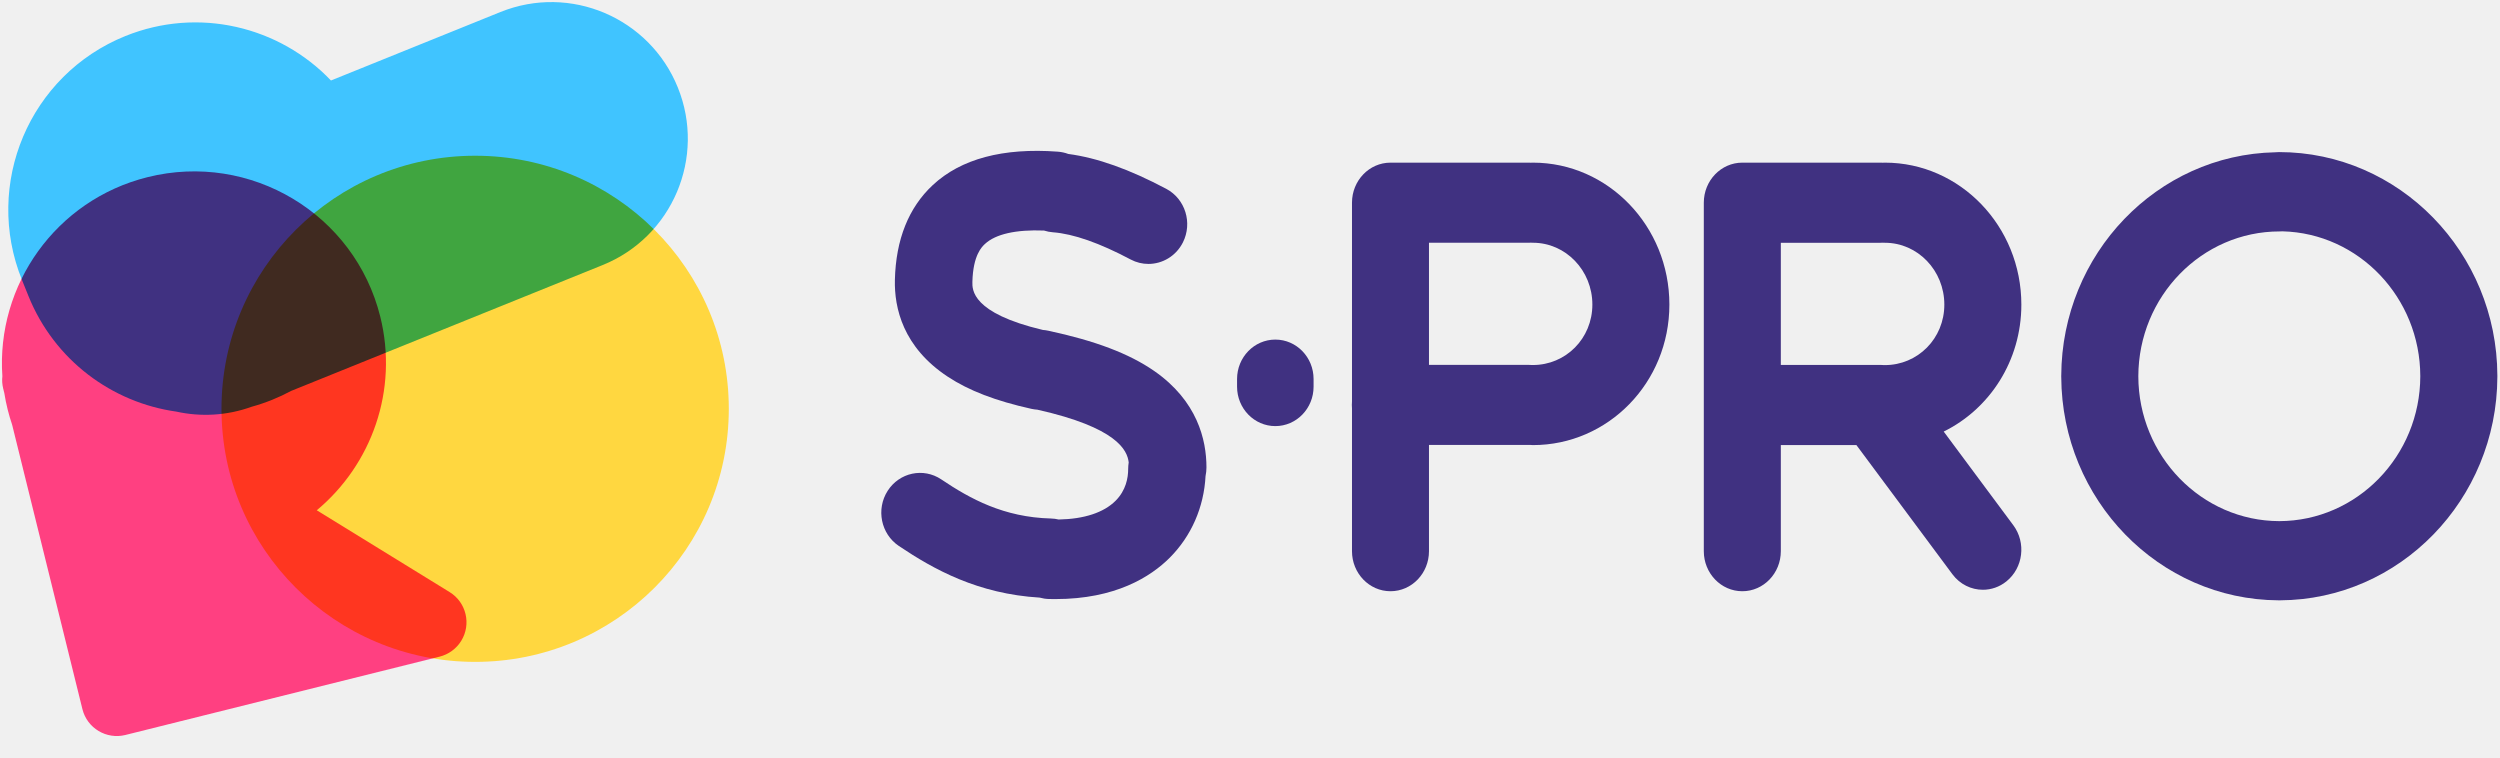
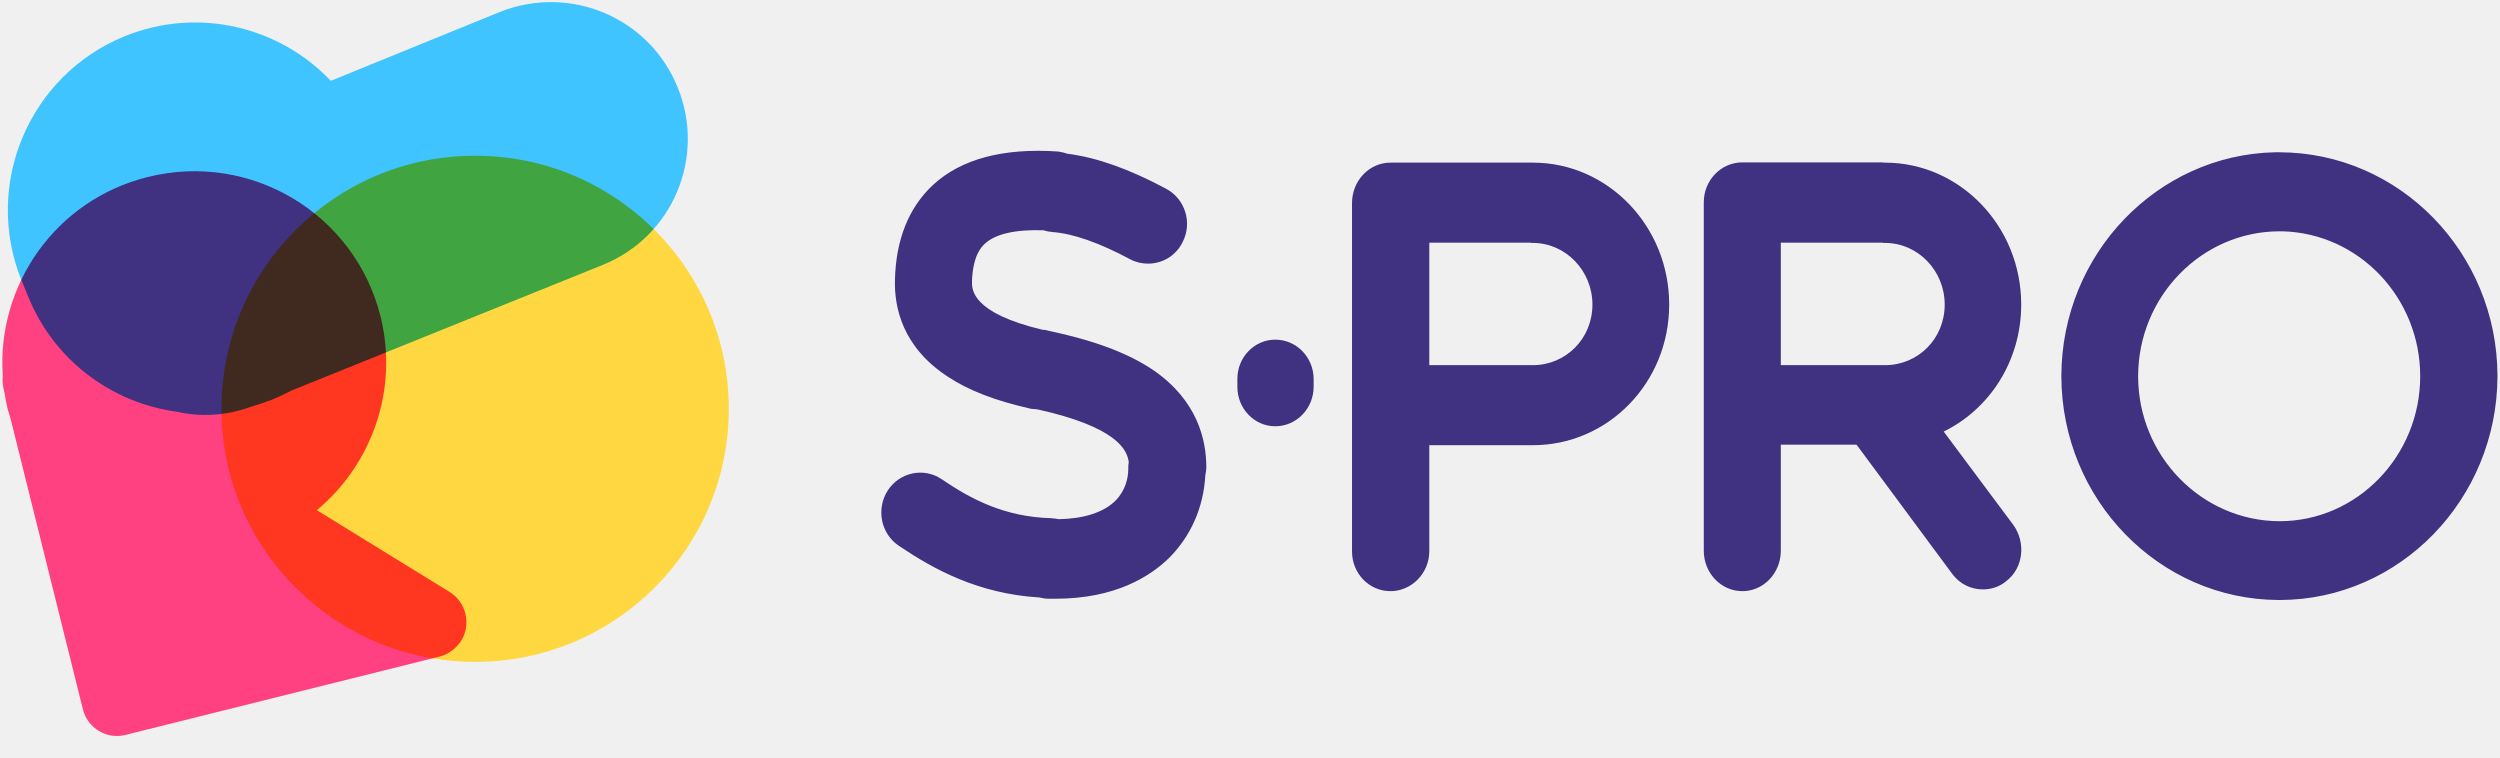
- <svg xmlns="http://www.w3.org/2000/svg" width="99px" height="30px" viewBox="0 0 99 30" version="1.1">
-   <defs />
-   <g id="Page-1" stroke="none" stroke-width="1" fill="none" fill-rule="evenodd">
-     <g id="Landing" transform="translate(-310, -26)" fill-rule="nonzero">
-       <g id="logo" transform="translate(308, 20)">
-         <g>
-           <g id="Page-1-Copy-51" transform="translate(36.89867, 11.85067)" fill="#403181">
-             <path d="M55.488,3.31 C55.45,3.313 55.412,3.314 55.374,3.314 C52.293,3.314 49.786,5.886 49.779,9.05 C49.786,12.21 52.286,14.779 55.362,14.786 C58.439,14.779 60.94,12.208 60.945,9.047 C60.94,5.929 58.506,3.385 55.488,3.31 Z M55.196,0.18 C55.247,0.175 55.298,0.172 55.35,0.172 C60.108,0.172 63.981,4.14 63.997,9.024 C63.997,9.029 63.997,9.033 63.997,9.038 C63.997,9.041 63.997,9.044 63.997,9.047 C63.997,9.05 63.997,9.053 63.997,9.056 C63.997,9.061 63.997,9.065 63.997,9.07 C63.981,13.94 60.13,17.899 55.391,17.922 C55.385,17.922 55.38,17.922 55.374,17.922 C55.37,17.922 55.366,17.922 55.362,17.922 C55.358,17.922 55.354,17.922 55.35,17.922 C55.344,17.922 55.338,17.922 55.333,17.922 C50.597,17.899 46.749,13.945 46.727,9.08 C46.727,9.074 46.726,9.068 46.726,9.062 C46.726,9.058 46.727,9.054 46.727,9.05 C46.727,9.046 46.726,9.042 46.726,9.038 C46.726,9.032 46.727,9.026 46.727,9.02 C46.749,4.201 50.523,0.277 55.196,0.18 Z" id="Combined-Shape" />
-             <path d="M25.72,0.593 C25.749,0.591 25.777,0.59 25.806,0.59 C28.785,0.59 31.209,3.111 31.209,6.209 C31.209,9.307 28.779,11.775 25.806,11.775 C25.766,11.775 25.725,11.773 25.683,11.768 C25.665,11.769 25.647,11.769 25.629,11.769 L21.689,11.769 L21.689,15.976 C21.689,16.852 21.007,17.562 20.165,17.562 C19.323,17.562 18.64,16.852 18.64,15.976 L18.64,10.321 C18.636,10.275 18.634,10.23 18.634,10.183 C18.634,10.137 18.636,10.091 18.64,10.046 L18.64,2.182 C18.64,2.181 18.64,2.18 18.64,2.179 C18.64,2.178 18.64,2.177 18.64,2.176 C18.64,1.3 19.323,0.59 20.165,0.59 L25.635,0.59 C25.664,0.59 25.692,0.591 25.72,0.593 Z M25.72,3.759 C25.692,3.761 25.664,3.762 25.635,3.762 L21.689,3.762 L21.689,8.598 L25.629,8.598 C25.676,8.598 25.723,8.6 25.768,8.604 C25.781,8.604 25.794,8.604 25.806,8.604 C27.102,8.604 28.159,7.558 28.159,6.209 C28.159,4.859 27.104,3.762 25.806,3.762 C25.777,3.762 25.749,3.761 25.72,3.759 Z" id="Combined-Shape" />
-             <path d="M7.406,0.246 C7.275,0.197 7.135,0.166 6.989,0.155 C4.819,-0.005 3.154,0.44 2.04,1.478 C1.082,2.371 0.577,3.635 0.539,5.234 C0.513,6.337 0.855,7.897 2.638,9.07 C3.474,9.62 4.526,10.024 5.947,10.34 C6.025,10.357 6.104,10.368 6.182,10.373 C9.327,11.079 9.743,11.973 9.798,12.462 C9.785,12.548 9.777,12.635 9.777,12.724 C9.777,13.069 9.691,13.567 9.278,13.98 C8.81,14.448 8.036,14.703 7.026,14.722 C6.927,14.698 6.824,14.685 6.718,14.682 C4.853,14.633 3.529,13.909 2.377,13.134 C1.668,12.657 0.717,12.86 0.252,13.587 C-0.213,14.315 -0.015,15.291 0.694,15.768 C2.084,16.703 3.827,17.667 6.274,17.815 C6.391,17.848 6.513,17.867 6.639,17.87 C6.727,17.872 6.813,17.873 6.898,17.873 C9.275,17.873 10.666,16.991 11.422,16.236 C12.278,15.379 12.776,14.239 12.841,13 C12.865,12.889 12.877,12.774 12.877,12.656 C12.877,11.568 12.517,10.021 10.798,8.833 C9.808,8.15 8.477,7.645 6.609,7.245 C6.538,7.23 6.468,7.22 6.398,7.215 C3.579,6.546 3.601,5.62 3.608,5.311 C3.634,4.249 3.988,3.919 4.105,3.81 C4.526,3.418 5.331,3.236 6.444,3.279 C6.557,3.316 6.676,3.339 6.799,3.348 C7.606,3.408 8.641,3.77 9.875,4.425 C10.1,4.545 10.341,4.601 10.579,4.601 C11.134,4.601 11.671,4.291 11.944,3.75 C12.333,2.977 12.039,2.027 11.285,1.627 C9.823,0.851 8.549,0.397 7.406,0.246 Z" id="Combined-Shape" />
-             <path d="M39.658,0.593 C39.687,0.591 39.715,0.59 39.744,0.59 C42.723,0.59 45.147,3.112 45.147,6.211 C45.147,8.442 43.887,10.347 42.072,11.239 L44.828,14.948 C45.343,15.641 45.221,16.637 44.554,17.173 C44.277,17.396 43.949,17.504 43.623,17.504 C43.167,17.504 42.716,17.292 42.416,16.888 L38.614,11.773 L35.622,11.773 L35.622,15.976 C35.622,16.852 34.939,17.562 34.097,17.562 C33.255,17.562 32.572,16.852 32.572,15.976 L32.572,2.177 C32.572,1.301 33.255,0.59 34.097,0.59 C34.098,0.59 34.099,0.59 34.1,0.59 C34.101,0.59 34.102,0.59 34.103,0.59 L39.573,0.59 C39.601,0.59 39.63,0.591 39.658,0.593 Z M39.658,3.76 C39.63,3.762 39.601,3.763 39.573,3.763 L35.622,3.763 L35.622,8.6 L39.573,8.6 C39.619,8.6 39.666,8.603 39.711,8.607 C39.722,8.607 39.733,8.607 39.744,8.607 C41.04,8.607 42.097,7.56 42.097,6.211 C42.097,4.861 41.042,3.763 39.744,3.763 C39.715,3.763 39.687,3.762 39.658,3.76 Z" id="Combined-Shape" />
-             <path d="M14.089,9.462 L14.089,9.158 C14.089,8.296 14.768,7.597 15.604,7.597 C16.441,7.597 17.119,8.296 17.119,9.158 L17.119,9.462 C17.119,10.324 16.441,11.023 15.604,11.023 C14.768,11.023 14.089,10.324 14.089,9.462 Z" id="Fill-23" />
-           </g>
-           <g id="Group-39" fill="#FFFFFF">
-             <ellipse id="Oval-2-Copy" cx="20.816" cy="22.189" rx="10.045" ry="10.022" />
-             <path d="M13.714,27.069 L18.036,31.486 C18.578,32.04 18.568,32.929 18.013,33.471 C17.75,33.727 17.397,33.87 17.03,33.87 L4.21,33.87 C3.433,33.87 2.804,33.242 2.804,32.467 C2.804,32.466 2.804,32.465 2.804,32.464 L2.828,20.868 C2.811,20.659 2.802,20.448 2.802,20.235 C2.802,20.235 2.802,20.235 2.802,20.235 C2.802,20.011 2.812,19.789 2.831,19.57 L2.831,19.39 C2.831,19.219 2.862,19.056 2.918,18.905 C3.548,15.349 6.659,12.648 10.402,12.648 C10.403,12.648 10.404,12.648 10.406,12.648 C14.605,12.648 18.009,16.045 18.009,20.235 C18.009,23.243 16.256,25.841 13.714,27.069 Z" id="Combined-Shape-Copy" transform="translate(10.619, 23.25889) rotate(-14) translate(-10.619, -23.25889) " />
-             <path d="M18.572,13.197 L18.572,20.435 C18.572,23.414 16.152,25.829 13.168,25.829 C10.184,25.829 7.765,23.414 7.765,20.435 L7.765,7.13 C7.735,6.859 7.72,6.584 7.72,6.305 C7.72,6.015 7.736,5.729 7.769,5.447 C7.808,4.395 8.15,3.42 8.709,2.605 C9.992,0.386 12.394,-1.108 15.145,-1.108 L15.829,-1.108 C19.93,-1.108 23.254,2.211 23.254,6.305 C23.254,9.433 21.315,12.108 18.572,13.197 L18.572,13.197 Z" id="Combined-Shape-Copy-2" transform="translate(15.48688, 12.36071) rotate(-112) translate(-15.48688, -12.36071) " />
-           </g>
-           <ellipse id="Oval-2-Copy" fill="#FFD740" style="mix-blend-mode: multiply;" cx="20.816" cy="22.189" rx="10.045" ry="10.022" />
-           <path d="M13.714,27.069 L18.036,31.486 C18.578,32.04 18.568,32.929 18.013,33.471 C17.75,33.727 17.397,33.87 17.03,33.87 L4.21,33.87 C3.433,33.87 2.804,33.242 2.804,32.467 C2.804,32.466 2.804,32.465 2.804,32.464 L2.828,20.868 C2.811,20.659 2.802,20.448 2.802,20.235 C2.802,20.235 2.802,20.235 2.802,20.235 C2.802,20.011 2.812,19.789 2.831,19.57 L2.831,19.39 C2.831,19.219 2.862,19.056 2.918,18.905 C3.548,15.349 6.659,12.648 10.402,12.648 C10.403,12.648 10.404,12.648 10.406,12.648 C14.605,12.648 18.009,16.045 18.009,20.235 C18.009,23.243 16.256,25.841 13.714,27.069 Z" id="Combined-Shape-Copy" fill="#FF4081" style="mix-blend-mode: multiply;" transform="translate(10.619, 23.25889) rotate(-14) translate(-10.619, -23.25889) " />
-           <path d="M18.572,13.197 L18.572,20.435 C18.572,23.414 16.152,25.829 13.168,25.829 C10.184,25.829 7.765,23.414 7.765,20.435 L7.765,7.13 C7.735,6.859 7.72,6.584 7.72,6.305 C7.72,6.015 7.736,5.729 7.769,5.447 C7.808,4.395 8.15,3.42 8.709,2.605 C9.992,0.386 12.394,-1.108 15.145,-1.108 L15.829,-1.108 C19.93,-1.108 23.254,2.211 23.254,6.305 C23.254,9.433 21.315,12.108 18.572,13.197 L18.572,13.197 Z" id="Combined-Shape-Copy-2" fill="#40C4FF" style="mix-blend-mode: multiply;" transform="translate(15.48688, 12.36071) rotate(-112) translate(-15.48688, -12.36071) " />
+ <svg xmlns="http://www.w3.org/2000/svg" width="99" height="30">
+   <g fill="none">
+     <g fill-rule="nonzero">
+       <g transform="translate(-310 -26) translate(308 20)">
+         <g fill="#403181">
+           <path d="M92.4 15.16c-.05 0-.1 0-.13 0-3.08 0-5.6 2.58-5.6 5.74s2.52 5.73 5.6 5.74c3.07 0 5.57-2.58 5.57-5.74 0-3.12-2.43-5.66-5.45-5.74zm-.3-3.13c.05 0 .1 0 .15 0 4.76 0 8.63 3.96 8.65 8.84 0 0 0 0 0 .02 0 0 0 .02 0 .02-.02 4.87-3.87 8.83-8.6 8.85-.02 0-.02 0-.03 0 0 0-.02 0-.02 0s0 0-.02 0c-4.73-.02-8.58-3.97-8.6-8.84 0 0 0 0 0-.02s0-.02 0-.03c.02-4.82 3.8-8.74 8.46-8.84zM62.62 12.44c.03 0 .06 0 .08 0 2.98 0 5.4 2.52 5.4 5.62s-2.42 5.57-5.4 5.57c-.04 0-.08 0-.12 0-.02 0-.03 0-.05 0H58.6v4.2c0 .87-.7 1.58-1.54 1.58-.84 0-1.52-.7-1.52-1.57v-5.66c0-.04 0-.1 0-.14 0-.04 0-.1 0-.13v-7.87c0-.88.68-1.6 1.52-1.6h5.47c.03 0 .06 0 .1 0zm0 3.17c-.03 0-.06 0-.1 0H58.6v4.85h3.93c.04 0 .1 0 .14 0 0 0 .02 0 .03 0 1.3 0 2.36-1.04 2.36-2.4 0-1.34-1.06-2.44-2.36-2.44-.02 0-.05 0-.08 0zM44.3 12.1c-.13-.05-.27-.08-.4-.1-2.18-.15-3.85.3-4.96 1.33-.96.9-1.46 2.16-1.5 3.75-.03 1.1.3 2.67 2.1 3.84.83.55 1.88.95 3.3 1.27.08 0 .16.02.24.02 3.15.7 3.56 1.6 3.62 2.1-.02.08-.02.17-.02.26 0 .34-.1.84-.5 1.25-.47.47-1.25.72-2.25.74-.1-.02-.2-.03-.3-.04-1.88-.05-3.2-.77-4.35-1.55-.7-.47-1.66-.27-2.13.46-.46.73-.27 1.7.44 2.18 1.38.93 3.13 1.9 5.57 2.05.12.03.24.05.37.05.1 0 .17 0 .26 0 2.37 0 3.76-.88 4.52-1.63.86-.87 1.35-2 1.42-3.25.02-.1.04-.23.04-.34 0-1.08-.36-2.63-2.08-3.82-1-.68-2.32-1.18-4.2-1.58-.06-.02-.13-.03-.2-.03-2.82-.67-2.8-1.6-2.8-1.9.03-1.07.4-1.4.5-1.5.42-.4 1.23-.58 2.34-.54.12.04.23.06.36.07.8.06 1.84.42 3.07 1.08.23.12.47.17.7.17.56 0 1.1-.3 1.37-.85.4-.77.1-1.72-.66-2.12-1.46-.78-2.73-1.23-3.88-1.38zM76.56 12.44c.03 0 .05 0 .08 0 2.98 0 5.4 2.52 5.4 5.62 0 2.23-1.25 4.14-3.07 5.03l2.76 3.7c.5.7.4 1.7-.28 2.22-.27.23-.6.33-.93.33-.45 0-.9-.2-1.2-.6l-3.8-5.13h-3v4.2c0 .88-.68 1.6-1.52 1.6-.85 0-1.53-.72-1.53-1.6v-13.8c0-.87.68-1.58 1.53-1.58h5.47c.03 0 .06 0 .1 0zm0 3.17c-.03 0-.06 0-.1 0h-3.94v4.85h3.95c.05 0 .1 0 .14 0 .02 0 .03 0 .04 0 1.3 0 2.36-1.04 2.36-2.4 0-1.34-1.06-2.44-2.36-2.44-.03 0-.05 0-.08 0z" />
+           <path d="M51 21.3V21c0-.85.67-1.55 1.5-1.55.84 0 1.52.7 1.52 1.56v.3c0 .87-.68 1.57-1.52 1.57-.83 0-1.5-.7-1.5-1.56z" />
        </g>
+         <g fill="#fff">
+           <ellipse id="Oval-2-Copy" cx="20.816" cy="22.189" rx="10.045" ry="10.022" />
+           <path id="Combined-Shape-Copy" d="M14.54 26.2l5.26 3.24c.66.4.87 1.28.46 1.94-.2.3-.5.53-.85.62L6.98 35.1c-.75.2-1.52-.27-1.7-1.02l-2.8-11.25c-.05-.2-.1-.4-.17-.6-.05-.23-.1-.45-.13-.66l-.04-.18c-.04-.17-.05-.34-.03-.5-.25-3.6 2.1-6.98 5.74-7.88 4.08-1.02 8.2 1.45 9.22 5.52.72 2.92-.35 5.86-2.52 7.67z" />
+           <path id="Combined-Shape-Copy-2" d="M15.1 9.2l6.7-2.73c2.78-1.1 5.92.22 7.04 3 1.12 2.76-.2 5.9-2.97 7.02l-12.34 4.98c-.24.13-.5.25-.74.35-.28.1-.55.2-.83.28-1 .37-2.02.42-2.98.2-2.55-.35-4.84-2.02-5.87-4.57l-.26-.63c-1.53-3.8.3-8.13 4.1-9.67 2.9-1.17 6.1-.38 8.14 1.76z" />
+         </g>
+         <ellipse cx="20.816" cy="22.189" fill="#FFD740" style="mix-blend-mode:multiply" rx="10.045" ry="10.022" />
+         <path fill="#FF4081" d="M14.54 26.2l5.26 3.24c.66.4.87 1.28.46 1.94-.2.3-.5.53-.85.62L6.98 35.1c-.75.2-1.52-.27-1.7-1.02l-2.8-11.25c-.05-.2-.1-.4-.17-.6-.05-.23-.1-.45-.13-.66l-.04-.18c-.04-.17-.05-.34-.03-.5-.25-3.6 2.1-6.98 5.74-7.88 4.08-1.02 8.2 1.45 9.22 5.52.72 2.92-.35 5.86-2.52 7.67z" style="mix-blend-mode:multiply" />
+         <path fill="#40C4FF" d="M15.1 9.2l6.7-2.73c2.78-1.1 5.92.22 7.04 3 1.12 2.76-.2 5.9-2.97 7.02l-12.34 4.98c-.24.13-.5.25-.74.35-.28.1-.55.2-.83.28-1 .37-2.02.42-2.98.2-2.55-.35-4.84-2.02-5.87-4.57l-.26-.63c-1.53-3.8.3-8.13 4.1-9.67 2.9-1.17 6.1-.38 8.14 1.76z" style="mix-blend-mode:multiply" />
      </g>
    </g>
  </g>
</svg>
